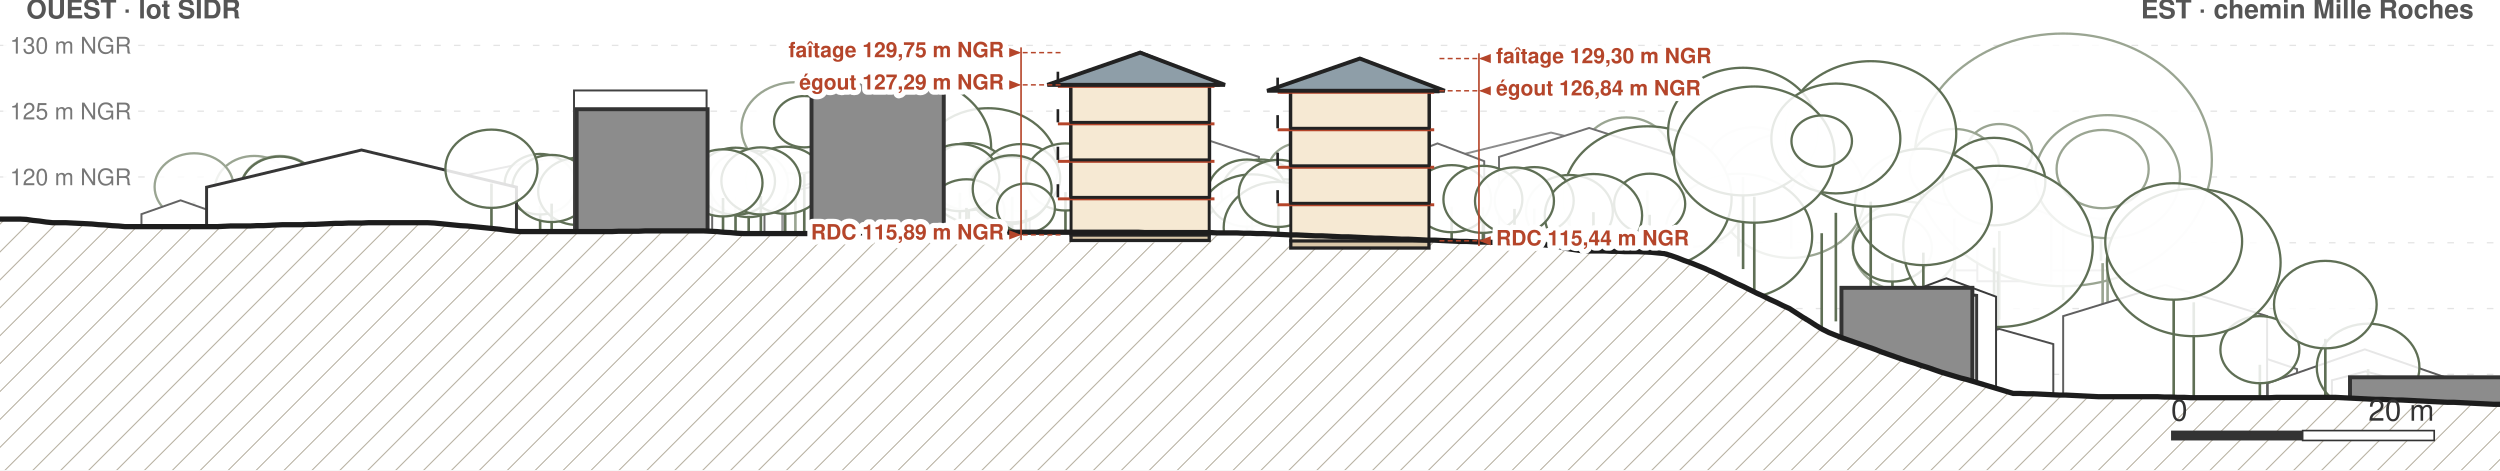
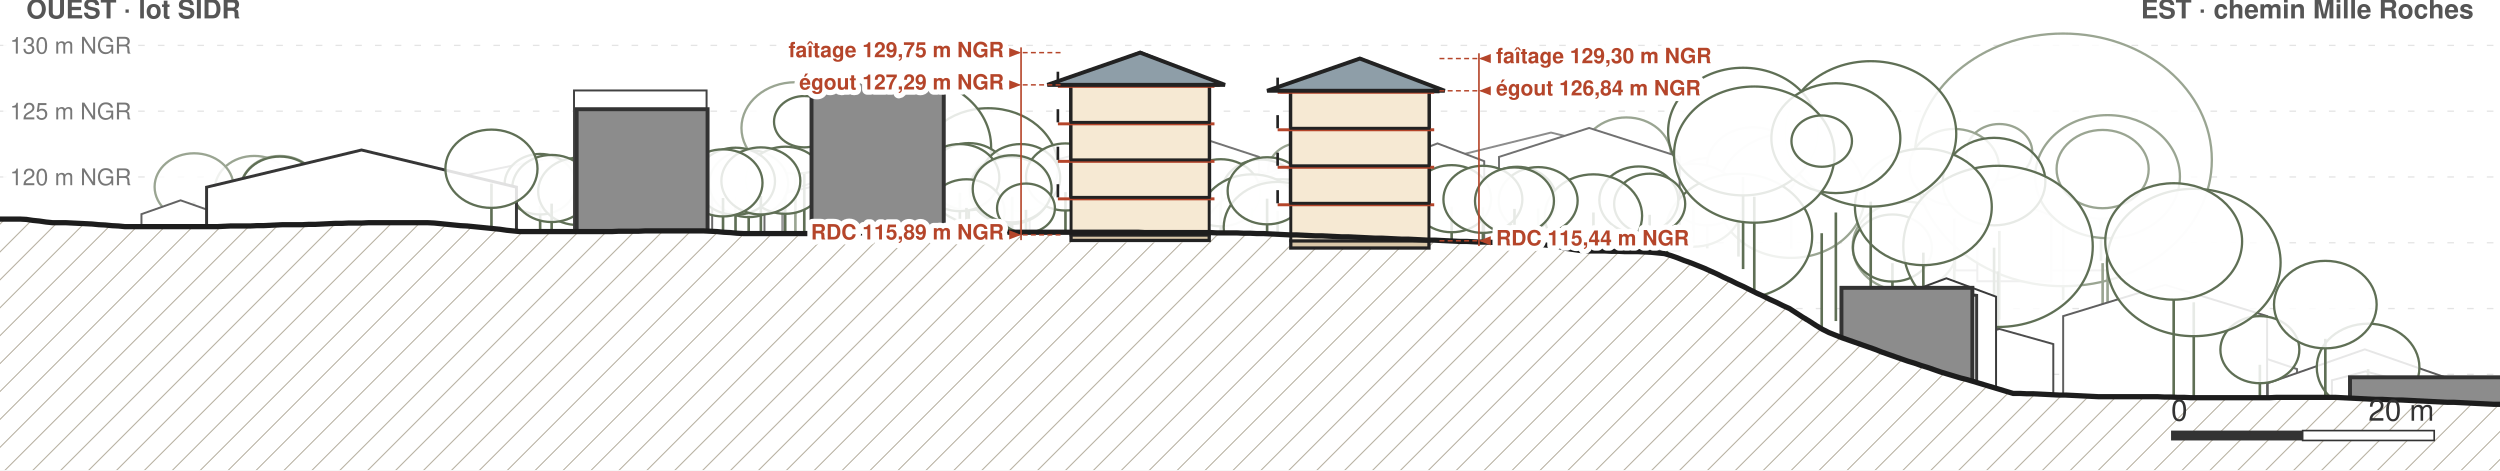
<svg xmlns="http://www.w3.org/2000/svg" viewBox="0 0 760 143" font-family="Helvetica, Arial, sans-serif" class="sx">
  <defs>
    <pattern id="hatch" width="6" height="6" patternUnits="userSpaceOnUse" patternTransform="rotate(45)">
      <line x1="0" y1="0" x2="0" y2="6" stroke="#b9b2a4" stroke-width="0.6" />
    </pattern>
  </defs>
  <rect width="100%" height="100%" fill="#fff" />
  <line x1="0" x2="760.0" y1="113.8" y2="113.8" stroke="#e4e4e4" stroke-width="0.4" stroke-dasharray="2 4" />
  <g font-size="7" fill="#777">
    <rect x="1" y="108.8" width="40" height="9" fill="#fff" fill-opacity="0.85" />
    <text x="3" y="116.3">105 m NGR</text>
  </g>
  <line x1="0" x2="760.0" y1="93.8" y2="93.8" stroke="#e4e4e4" stroke-width="0.4" stroke-dasharray="2 4" />
  <g font-size="7" fill="#777">
    <rect x="1" y="88.8" width="40" height="9" fill="#fff" fill-opacity="0.85" />
    <text x="3" y="96.3">110 m NGR</text>
  </g>
  <line x1="0" x2="760.0" y1="73.8" y2="73.8" stroke="#e4e4e4" stroke-width="0.4" stroke-dasharray="2 4" />
  <g font-size="7" fill="#777">
    <rect x="1" y="68.8" width="40" height="9" fill="#fff" fill-opacity="0.85" />
    <text x="3" y="76.3">115 m NGR</text>
  </g>
  <line x1="0" x2="760.0" y1="53.8" y2="53.8" stroke="#e4e4e4" stroke-width="0.4" stroke-dasharray="2 4" />
  <g font-size="7" fill="#777">
    <rect x="1" y="48.8" width="40" height="9" fill="#fff" fill-opacity="0.85" />
    <text x="3" y="56.3">120 m NGR</text>
  </g>
  <line x1="0" x2="760.0" y1="33.8" y2="33.8" stroke="#e4e4e4" stroke-width="0.4" stroke-dasharray="2 4" />
  <g font-size="7" fill="#777">
    <rect x="1" y="28.8" width="40" height="9" fill="#fff" fill-opacity="0.85" />
    <text x="3" y="36.3">125 m NGR</text>
  </g>
  <line x1="0" x2="760.0" y1="13.8" y2="13.8" stroke="#e4e4e4" stroke-width="0.4" stroke-dasharray="2 4" />
  <g font-size="7" fill="#777">
    <rect x="1" y="8.8" width="40" height="9" fill="#fff" fill-opacity="0.85" />
    <text x="3" y="16.3">130 m NGR</text>
  </g>
  <polyline fill="none" points="579.2,76.1 579.2,69.0" stroke="#9aa592" stroke-width="0.8" />
  <ellipse cx="579.2" cy="74.9" rx="16.0" ry="13.6" fill="#ffffff" fill-opacity="0.85" stroke="#9aa592" stroke-width="0.7" />
  <polyline fill="none" points="395.5,76.1 395.5,61.2" stroke="#9aa592" stroke-width="0.8" />
  <ellipse cx="395.5" cy="51.9" rx="10.0" ry="8.5" fill="#ffffff" fill-opacity="0.85" stroke="#9aa592" stroke-width="0.7" />
  <polyline fill="none" points="494.4,75.9 494.4,57.5" stroke="#9aa592" stroke-width="0.8" />
  <ellipse cx="494.4" cy="47.3" rx="13.6" ry="11.6" fill="#ffffff" fill-opacity="0.85" stroke="#9aa592" stroke-width="0.7" />
  <polyline fill="none" points="353.5,75.0 353.5,67.4" stroke="#9aa592" stroke-width="0.8" />
  <ellipse cx="353.5" cy="67.2" rx="10.0" ry="8.5" fill="#ffffff" fill-opacity="0.85" stroke="#9aa592" stroke-width="0.7" />
  <polyline fill="none" points="334.5,75.4 334.5,65.3" stroke="#9aa592" stroke-width="0.8" />
  <ellipse cx="334.5" cy="65.6" rx="14.0" ry="11.9" fill="#ffffff" fill-opacity="0.85" stroke="#9aa592" stroke-width="0.7" />
  <polygon points="594.4,82.2 645.5,82.2 645.5,61.8 619.9,53.5 594.4,61.8" fill="#ffffff" stroke="#a6a6a6" stroke-width="0.6" />
  <polyline fill="none" points="373.8,75.2 373.8,63.4" stroke="#9aa592" stroke-width="0.8" />
  <ellipse cx="373.8" cy="65.4" rx="18.4" ry="15.6" fill="#ffffff" fill-opacity="0.85" stroke="#9aa592" stroke-width="0.7" />
  <polyline fill="none" points="638.7,79.3 638.7,63.8" stroke="#9aa592" stroke-width="0.8" />
  <ellipse cx="638.7" cy="56.0" rx="12.4" ry="10.5" fill="#ffffff" fill-opacity="0.85" stroke="#9aa592" stroke-width="0.7" />
  <polyline fill="none" points="519.0,75.5 519.0,62.9" stroke="#9aa592" stroke-width="0.8" />
  <ellipse cx="519.0" cy="58.3" rx="12.0" ry="10.2" fill="#ffffff" fill-opacity="0.85" stroke="#9aa592" stroke-width="0.7" />
  <polygon points="324.0,77.6 369.4,77.6 369.4,50.8 346.7,48.6 324.0,50.8" fill="#ffffff" stroke="#9b9b9b" stroke-width="0.6" />
  <polygon points="277.7,78.9 294.4,78.9 294.4,57.7 286.1,54.8 277.7,57.7" fill="#ffffff" stroke="#999999" stroke-width="0.6" />
  <polyline fill="none" points="532.9,76.0 532.9,58.9" stroke="#9aa592" stroke-width="0.8" />
  <ellipse cx="532.9" cy="50.6" rx="14.0" ry="11.9" fill="#ffffff" fill-opacity="0.85" stroke="#9aa592" stroke-width="0.7" />
  <polygon points="237.8,79.8 255.4,79.8 255.4,58.6 246.6,55.7 237.8,58.6" fill="#ffffff" stroke="#989898" stroke-width="0.6" />
  <polygon points="448.7,77.3 489.8,77.3 489.8,48.9 469.2,45.3 448.7,48.9" fill="#ffffff" stroke="#969696" stroke-width="0.6" />
  <polyline fill="none" points="544.5,75.6 544.5,59.3" stroke="#9aa592" stroke-width="0.8" />
  <ellipse cx="544.5" cy="59.4" rx="22.4" ry="19.0" fill="#ffffff" fill-opacity="0.85" stroke="#9aa592" stroke-width="0.7" />
  <polyline fill="none" points="392.8,75.0 392.8,63.8" stroke="#9aa592" stroke-width="0.8" />
  <ellipse cx="392.8" cy="66.8" rx="18.4" ry="15.6" fill="#ffffff" fill-opacity="0.85" stroke="#9aa592" stroke-width="0.7" />
  <polygon points="601.1,85.5 623.6,85.5 623.6,65.5 612.4,61.3 601.1,65.5" fill="#ffffff" stroke="#939393" stroke-width="0.6" />
  <polyline fill="none" points="394.3,74.8 394.3,64.0" stroke="#9aa592" stroke-width="0.8" />
  <ellipse cx="394.3" cy="63.4" rx="14.0" ry="11.9" fill="#ffffff" fill-opacity="0.85" stroke="#9aa592" stroke-width="0.7" />
  <polyline fill="none" points="188.8,76.1 188.8,60.5" stroke="#9aa592" stroke-width="0.8" />
  <ellipse cx="188.8" cy="58.6" rx="19.2" ry="16.3" fill="#ffffff" fill-opacity="0.85" stroke="#9aa592" stroke-width="0.7" />
  <polyline fill="none" points="627.2,91.2 627.2,53.7" stroke="#9aa592" stroke-width="0.8" />
  <ellipse cx="627.2" cy="48.6" rx="45.2" ry="38.4" fill="#ffffff" fill-opacity="0.85" stroke="#9aa592" stroke-width="0.7" />
  <polygon points="311.0,78.0 371.3,78.0 371.3,51.2 341.2,43.3 311.0,51.2" fill="#ffffff" stroke="#8d8d8d" stroke-width="0.6" />
  <polygon points="238.4,79.6 313.0,79.6 313.0,58.8 275.7,49.7 238.4,58.8" fill="#ffffff" stroke="#8d8d8d" stroke-width="0.6" />
  <polyline fill="none" points="514.8,73.9 514.8,62.7" stroke="#9aa592" stroke-width="0.8" />
  <ellipse cx="514.8" cy="62.4" rx="14.8" ry="12.6" fill="#ffffff" fill-opacity="0.85" stroke="#9aa592" stroke-width="0.7" />
  <polygon points="435.8,77.1 507.1,77.1 507.1,49.1 471.5,40.3 435.8,49.1" fill="#ffffff" stroke="#8c8c8c" stroke-width="0.6" />
  <polyline fill="none" points="77.3,74.8 77.3,62.2" stroke="#9aa592" stroke-width="0.8" />
  <ellipse cx="77.3" cy="57.6" rx="12.0" ry="10.2" fill="#ffffff" fill-opacity="0.85" stroke="#9aa592" stroke-width="0.7" />
  <polyline fill="none" points="378.3,74.2 378.3,64.8" stroke="#9aa592" stroke-width="0.8" />
  <ellipse cx="378.3" cy="62.0" rx="9.6" ry="8.2" fill="#ffffff" fill-opacity="0.85" stroke="#9aa592" stroke-width="0.7" />
  <polyline fill="none" points="262.9,75.0 262.9,62.4" stroke="#9aa592" stroke-width="0.8" />
  <ellipse cx="262.9" cy="57.8" rx="12.0" ry="10.2" fill="#ffffff" fill-opacity="0.85" stroke="#9aa592" stroke-width="0.7" />
  <polygon points="99.8,77.6 161.1,77.6 161.1,64.0 130.5,54.8 99.8,64.0" fill="#ffffff" stroke="#888888" stroke-width="0.6" />
  <polyline fill="none" points="85.1,74.8 85.1,62.2" stroke="#9aa592" stroke-width="0.8" />
  <ellipse cx="85.1" cy="57.6" rx="12.0" ry="10.2" fill="#ffffff" fill-opacity="0.85" stroke="#9aa592" stroke-width="0.7" />
  <polyline fill="none" points="241.8,74.2 241.8,51.7" stroke="#9aa592" stroke-width="0.8" />
  <ellipse cx="241.8" cy="38.9" rx="16.4" ry="13.9" fill="#ffffff" fill-opacity="0.85" stroke="#9aa592" stroke-width="0.7" />
  <polygon points="470.6,76.1 490.6,76.1 490.6,46.9 480.6,45.4 470.6,46.9" fill="#ffffff" stroke="#7e7e7e" stroke-width="0.6" />
  <polyline fill="none" points="607.8,97.2 607.8,70.2" stroke="#9aa592" stroke-width="0.8" />
  <ellipse cx="607.8" cy="46.2" rx="10.0" ry="8.5" fill="#ffffff" fill-opacity="0.85" stroke="#9aa592" stroke-width="0.7" />
  <polyline fill="none" points="640.7,111.1 640.7,76.4" stroke="#9aa592" stroke-width="0.8" />
  <ellipse cx="640.7" cy="53.7" rx="22.0" ry="18.7" fill="#ffffff" fill-opacity="0.85" stroke="#9aa592" stroke-width="0.7" />
  <polygon points="375.3,75.8 382.1,75.8 382.1,48.2 378.7,46.9 375.3,48.2" fill="#ffffff" stroke="#797979" stroke-width="0.6" />
  <polyline fill="none" points="115.1,75.5 115.1,63.8" stroke="#9aa592" stroke-width="0.8" />
  <ellipse cx="115.1" cy="63.2" rx="15.2" ry="12.9" fill="#ffffff" fill-opacity="0.85" stroke="#9aa592" stroke-width="0.7" />
  <polyline fill="none" points="594.1,89.4 594.1,66.5" stroke="#9aa592" stroke-width="0.8" />
  <ellipse cx="594.1" cy="50.8" rx="13.6" ry="11.6" fill="#ffffff" fill-opacity="0.85" stroke="#9aa592" stroke-width="0.7" />
  <polygon points="168.5,77.3 194.4,77.3 194.4,54.1 181.5,52.0 168.5,54.1" fill="#ffffff" stroke="#787878" stroke-width="0.6" />
  <polyline fill="none" points="639.2,113.6 639.2,80.0" stroke="#9aa592" stroke-width="0.8" />
  <ellipse cx="639.2" cy="51.4" rx="14.0" ry="11.9" fill="#ffffff" fill-opacity="0.85" stroke="#9aa592" stroke-width="0.7" />
  <polyline fill="none" points="59.0,74.0 59.0,61.4" stroke="#9aa592" stroke-width="0.8" />
  <ellipse cx="59.0" cy="56.8" rx="12.0" ry="10.2" fill="#ffffff" fill-opacity="0.85" stroke="#9aa592" stroke-width="0.7" />
  <polygon points="335.8,75.7 382.7,75.7 382.7,47.7 359.2,40.0 335.8,47.7" fill="#ffffff" stroke="#747474" stroke-width="0.6" />
  <polyline fill="none" points="259.2,73.2 259.2,57.9" stroke="#5f6f55" stroke-width="0.8" />
  <ellipse cx="259.2" cy="43.5" rx="4.8" ry="4.1" fill="#ffffff" fill-opacity="0.85" stroke="#5f6f55" stroke-width="0.7" />
  <polyline fill="none" points="85.1,75.0 85.1,62.4" stroke="#5f6f55" stroke-width="0.8" />
  <ellipse cx="85.1" cy="57.8" rx="12.0" ry="10.2" fill="#ffffff" fill-opacity="0.85" stroke="#5f6f55" stroke-width="0.7" />
  <polygon points="265.6,76.2 273.2,76.2 273.2,54.6 269.4,53.1 265.6,54.6" fill="#ffffff" stroke="#717171" stroke-width="0.6" />
  <polygon points="271.9,76.2 306.4,76.2 306.4,54.2 289.1,47.5 271.9,54.2" fill="#ffffff" stroke="#717171" stroke-width="0.6" />
  <polygon points="455.7,76.1 510.6,76.1 510.6,47.7 483.1,38.9 455.7,47.7" fill="#ffffff" stroke="#717171" stroke-width="0.6" />
  <polyline fill="none" points="118.9,76.4 118.9,65.1" stroke="#5f6f55" stroke-width="0.8" />
  <ellipse cx="118.9" cy="64.5" rx="14.8" ry="12.6" fill="#ffffff" fill-opacity="0.85" stroke="#5f6f55" stroke-width="0.7" />
  <polygon points="139.0,78.2 195.4,78.2 195.4,53.8 167.2,48.0 139.0,53.8" fill="#ffffff" stroke="#707070" stroke-width="0.6" />
  <polyline fill="none" points="606.2,103.2 606.2,75.3" stroke="#5f6f55" stroke-width="0.8" />
  <ellipse cx="606.2" cy="55.2" rx="15.6" ry="13.3" fill="#ffffff" fill-opacity="0.85" stroke="#5f6f55" stroke-width="0.7" />
  <polygon points="422.9,75.4 451.2,75.4 451.2,49.0 437.0,43.6 422.9,49.0" fill="#ffffff" stroke="#6e6e6e" stroke-width="0.6" />
  <polyline fill="none" points="180.6,75.5 180.6,65.2" stroke="#5f6f55" stroke-width="0.8" />
  <ellipse cx="180.6" cy="57.7" rx="5.6" ry="4.8" fill="#ffffff" fill-opacity="0.85" stroke="#5f6f55" stroke-width="0.7" />
  <polygon points="654.1,124.6 698.3,124.6 698.3,112.2 676.2,104.8 654.1,112.2" fill="#ffffff" stroke="#6c6c6c" stroke-width="0.6" />
  <polyline fill="none" points="164.2,75.9 164.2,62.6" stroke="#5f6f55" stroke-width="0.8" />
  <ellipse cx="164.2" cy="56.0" rx="10.8" ry="9.2" fill="#ffffff" fill-opacity="0.85" stroke="#5f6f55" stroke-width="0.7" />
  <polygon points="216.5,76.5 232.4,76.5 232.4,56.1 224.4,53.1 216.5,56.1" fill="#ffffff" stroke="#6a6a6a" stroke-width="0.6" />
  <polyline fill="none" points="300.4,71.1 300.4,53.4" stroke="#5f6f55" stroke-width="0.8" />
  <ellipse cx="300.4" cy="50.9" rx="21.2" ry="18.0" fill="#ffffff" fill-opacity="0.85" stroke="#5f6f55" stroke-width="0.7" />
  <polyline fill="none" points="175.6,75.4 175.6,62.8" stroke="#5f6f55" stroke-width="0.8" />
  <ellipse cx="175.6" cy="58.2" rx="12.0" ry="10.2" fill="#ffffff" fill-opacity="0.85" stroke="#5f6f55" stroke-width="0.7" />
  <polyline fill="none" points="276.5,71.6 276.5,49.5" stroke="#5f6f55" stroke-width="0.8" />
  <ellipse cx="276.5" cy="44.7" rx="24.8" ry="21.1" fill="#ffffff" fill-opacity="0.85" stroke="#5f6f55" stroke-width="0.7" />
  <polyline fill="none" points="575.3,92.6 575.3,80.0" stroke="#5f6f55" stroke-width="0.8" />
  <ellipse cx="575.3" cy="75.4" rx="12.0" ry="10.2" fill="#ffffff" fill-opacity="0.85" stroke="#5f6f55" stroke-width="0.7" />
  <polyline fill="none" points="607.4,109.8 607.4,82.5" stroke="#5f6f55" stroke-width="0.8" />
  <ellipse cx="607.4" cy="74.9" rx="28.8" ry="24.5" fill="#ffffff" fill-opacity="0.85" stroke="#5f6f55" stroke-width="0.7" />
  <polyline fill="none" points="528.5,78.0 528.5,66.1" stroke="#5f6f55" stroke-width="0.8" />
  <ellipse cx="528.5" cy="71.8" rx="22.4" ry="19.0" fill="#ffffff" fill-opacity="0.85" stroke="#5f6f55" stroke-width="0.7" />
  <polyline fill="none" points="244.5,72.7 244.5,52.9" stroke="#5f6f55" stroke-width="0.8" />
  <ellipse cx="244.5" cy="37.0" rx="9.2" ry="7.8" fill="#ffffff" fill-opacity="0.85" stroke="#5f6f55" stroke-width="0.7" />
  <polygon points="43.0,75.9 66.8,75.9 66.8,65.1 54.9,60.9 43.0,65.1" fill="#ffffff" stroke="#636363" stroke-width="0.6" />
+   <polyline fill="none" points="498.2,74.0 498.2,63.2" stroke="#5f6f55" stroke-width="0.8" />
+   <ellipse cx="498.2" cy="60.8" rx="12.0" ry="10.2" fill="#ffffff" fill-opacity="0.85" stroke="#5f6f55" stroke-width="0.7" />
  <polyline fill="none" points="227.6,73.0 227.6,60.4" stroke="#5f6f55" stroke-width="0.8" />
  <ellipse cx="227.6" cy="55.8" rx="12.0" ry="10.2" fill="#ffffff" fill-opacity="0.85" stroke="#5f6f55" stroke-width="0.7" />
  <polygon points="627.2,124.1 689.2,124.1 689.2,96.1 658.2,86.6 627.2,96.1" fill="#ffffff" stroke="#5f5f5f" stroke-width="0.6" />
  <polyline fill="none" points="584.7,103.4 584.7,76.8" stroke="#5f6f55" stroke-width="0.8" />
  <ellipse cx="584.7" cy="62.9" rx="20.8" ry="17.7" fill="#ffffff" fill-opacity="0.85" stroke="#5f6f55" stroke-width="0.7" />
  <polygon points="689.4,127.3 748.5,127.3 748.5,116.5 718.9,106.2 689.4,116.5" fill="#ffffff" stroke="#5d5d5d" stroke-width="0.6" />
  <polygon points="708.9,126.4 729.3,126.4 729.3,115.6 719.1,112.9 708.9,115.6" fill="#ffffff" stroke="#5b5b5b" stroke-width="0.6" />
  <polyline fill="none" points="306.4,70.6 306.4,59.8" stroke="#5f6f55" stroke-width="0.8" />
  <ellipse cx="306.4" cy="57.4" rx="12.0" ry="10.2" fill="#ffffff" fill-opacity="0.85" stroke="#5f6f55" stroke-width="0.7" />
-   <polyline fill="none" points="500.8,74.8 500.8,57.9" stroke="#5f6f55" stroke-width="0.8" />
-   <ellipse cx="500.8" cy="60.2" rx="25.6" ry="21.8" fill="#ffffff" fill-opacity="0.85" stroke="#5f6f55" stroke-width="0.7" />
  <polygon points="68.3,78.1 152.6,78.1 152.6,58.1 110.4,48.8 68.3,58.1" fill="#ffffff" stroke="#5a5a5a" stroke-width="0.6" />
  <polyline fill="none" points="719.9,124.1 719.9,112.2" stroke="#5f6f55" stroke-width="0.8" />
  <ellipse cx="719.9" cy="111.7" rx="15.6" ry="13.3" fill="#ffffff" fill-opacity="0.85" stroke="#5f6f55" stroke-width="0.7" />
-   <polyline fill="none" points="477.1,74.1 477.1,64.4" stroke="#5f6f55" stroke-width="0.8" />
-   <ellipse cx="477.1" cy="64.4" rx="13.2" ry="11.2" fill="#ffffff" fill-opacity="0.85" stroke="#5f6f55" stroke-width="0.7" />
  <polyline fill="none" points="238.7,72.0 238.7,59.4" stroke="#5f6f55" stroke-width="0.8" />
  <ellipse cx="238.7" cy="54.8" rx="12.0" ry="10.2" fill="#ffffff" fill-opacity="0.85" stroke="#5f6f55" stroke-width="0.7" />
  <polyline fill="none" points="501.5,75.9 501.5,65.3" stroke="#5f6f55" stroke-width="0.8" />
  <ellipse cx="501.5" cy="62.0" rx="10.8" ry="9.2" fill="#ffffff" fill-opacity="0.85" stroke="#5f6f55" stroke-width="0.7" />
  <polyline fill="none" points="294.5,70.9 294.5,58.3" stroke="#5f6f55" stroke-width="0.8" />
  <ellipse cx="294.5" cy="53.7" rx="12.0" ry="10.2" fill="#ffffff" fill-opacity="0.85" stroke="#5f6f55" stroke-width="0.7" />
  <polyline fill="none" points="223.6,72.3 223.6,59.7" stroke="#5f6f55" stroke-width="0.8" />
  <ellipse cx="223.6" cy="55.1" rx="12.0" ry="10.2" fill="#ffffff" fill-opacity="0.85" stroke="#5f6f55" stroke-width="0.7" />
  <polyline fill="none" points="383.3,71.9 383.3,61.1" stroke="#5f6f55" stroke-width="0.8" />
  <ellipse cx="383.3" cy="58.7" rx="12.0" ry="10.2" fill="#ffffff" fill-opacity="0.85" stroke="#5f6f55" stroke-width="0.7" />
  <polyline fill="none" points="306.8,71.0 306.8,60.2" stroke="#5f6f55" stroke-width="0.8" />
  <ellipse cx="306.8" cy="57.8" rx="12.0" ry="10.2" fill="#ffffff" fill-opacity="0.85" stroke="#5f6f55" stroke-width="0.7" />
  <polyline fill="none" points="389.8,72.1 389.8,63.6" stroke="#5f6f55" stroke-width="0.8" />
  <ellipse cx="389.8" cy="76.3" rx="25.6" ry="21.8" fill="#ffffff" fill-opacity="0.85" stroke="#5f6f55" stroke-width="0.7" />
  <polygon points="591.4,119.8 624.2,119.8 624.2,104.6 607.8,100.0 591.4,104.6" fill="#ffffff" stroke="#4d4d4d" stroke-width="0.6" />
-   <polyline fill="none" points="466.4,74.2 466.4,63.4" stroke="#5f6f55" stroke-width="0.8" />
-   <ellipse cx="466.4" cy="61.0" rx="12.0" ry="10.2" fill="#ffffff" fill-opacity="0.85" stroke="#5f6f55" stroke-width="0.7" />
+   <polyline fill="none" points="461.2,74.1 461.2,63.3" stroke="#5f6f55" stroke-width="0.8" />
+   <ellipse cx="461.2" cy="60.9" rx="12.0" ry="10.2" fill="#ffffff" fill-opacity="0.85" stroke="#5f6f55" stroke-width="0.7" />
  <polyline fill="none" points="231.3,72.2 231.3,59.6" stroke="#5f6f55" stroke-width="0.8" />
  <ellipse cx="231.3" cy="55.0" rx="12.0" ry="10.2" fill="#ffffff" fill-opacity="0.85" stroke="#5f6f55" stroke-width="0.7" />
+   <polyline fill="none" points="371.1,71.8 371.1,61.0" stroke="#5f6f55" stroke-width="0.8" />
+   <ellipse cx="371.1" cy="58.6" rx="12.0" ry="10.2" fill="#ffffff" fill-opacity="0.85" stroke="#5f6f55" stroke-width="0.7" />
  <polyline fill="none" points="687.0,123.5 687.0,110.9" stroke="#5f6f55" stroke-width="0.8" />
  <ellipse cx="687.0" cy="106.3" rx="12.0" ry="10.2" fill="#ffffff" fill-opacity="0.85" stroke="#5f6f55" stroke-width="0.7" />
-   <polyline fill="none" points="484.4,74.6 484.4,64.5" stroke="#5f6f55" stroke-width="0.8" />
-   <ellipse cx="484.4" cy="65.5" rx="14.8" ry="12.6" fill="#ffffff" fill-opacity="0.85" stroke="#5f6f55" stroke-width="0.7" />
+   <polyline fill="none" points="484.4,74.7 484.4,64.6" stroke="#5f6f55" stroke-width="0.8" />
+   <ellipse cx="484.4" cy="65.6" rx="14.8" ry="12.6" fill="#ffffff" fill-opacity="0.85" stroke="#5f6f55" stroke-width="0.7" />
  <polygon points="581.9,115.0 600.1,115.0 600.1,102.6 591.0,100.0 581.9,102.6" fill="#ffffff" stroke="#474747" stroke-width="0.6" />
  <polyline fill="none" points="568.7,97.3 568.7,61.3" stroke="#5f6f55" stroke-width="0.8" />
  <ellipse cx="568.7" cy="40.7" rx="26.0" ry="22.1" fill="#ffffff" fill-opacity="0.85" stroke="#5f6f55" stroke-width="0.7" />
  <polyline fill="none" points="310.3,71.2 310.3,58.6" stroke="#5f6f55" stroke-width="0.8" />
  <ellipse cx="310.3" cy="54.0" rx="12.0" ry="10.2" fill="#ffffff" fill-opacity="0.85" stroke="#5f6f55" stroke-width="0.7" />
-   <polyline fill="none" points="379.1,71.9 379.1,61.1" stroke="#5f6f55" stroke-width="0.8" />
-   <ellipse cx="379.1" cy="58.7" rx="12.0" ry="10.2" fill="#ffffff" fill-opacity="0.85" stroke="#5f6f55" stroke-width="0.7" />
+   <polyline fill="none" points="467.6,74.2 467.6,63.4" stroke="#5f6f55" stroke-width="0.8" />
+   <ellipse cx="467.6" cy="61.0" rx="12.0" ry="10.2" fill="#ffffff" fill-opacity="0.85" stroke="#5f6f55" stroke-width="0.7" />
  <polyline fill="none" points="307.3,71.1 307.3,60.3" stroke="#5f6f55" stroke-width="0.8" />
  <ellipse cx="307.3" cy="57.9" rx="12.0" ry="10.2" fill="#ffffff" fill-opacity="0.85" stroke="#5f6f55" stroke-width="0.7" />
  <polyline fill="none" points="706.9,123.0 706.9,103.0" stroke="#5f6f55" stroke-width="0.8" />
  <ellipse cx="706.9" cy="92.6" rx="15.6" ry="13.3" fill="#ffffff" fill-opacity="0.85" stroke="#5f6f55" stroke-width="0.7" />
  <polyline fill="none" points="167.7,74.5 167.7,61.9" stroke="#5f6f55" stroke-width="0.8" />
  <ellipse cx="167.7" cy="57.3" rx="12.0" ry="10.2" fill="#ffffff" fill-opacity="0.85" stroke="#5f6f55" stroke-width="0.7" />
  <polyline fill="none" points="291.8,71.2 291.8,58.6" stroke="#5f6f55" stroke-width="0.8" />
  <ellipse cx="291.8" cy="54.0" rx="12.0" ry="10.2" fill="#ffffff" fill-opacity="0.85" stroke="#5f6f55" stroke-width="0.7" />
  <polyline fill="none" points="441.3,73.6 441.3,62.8" stroke="#5f6f55" stroke-width="0.8" />
  <ellipse cx="441.3" cy="60.4" rx="12.0" ry="10.2" fill="#ffffff" fill-opacity="0.85" stroke="#5f6f55" stroke-width="0.7" />
  <polygon points="174.5,77.5 214.8,77.5 214.8,27.5 174.5,27.5" fill="#ffffff" stroke="#424242" stroke-width="0.6" />
  <polyline fill="none" points="380.6,71.8 380.6,63.0" stroke="#5f6f55" stroke-width="0.8" />
  <ellipse cx="380.6" cy="66.6" rx="16.0" ry="13.6" fill="#ffffff" fill-opacity="0.85" stroke="#5f6f55" stroke-width="0.7" />
  <polyline fill="none" points="529.9,81.8 529.9,53.8" stroke="#5f6f55" stroke-width="0.8" />
  <ellipse cx="529.9" cy="40.0" rx="22.8" ry="19.4" fill="#ffffff" fill-opacity="0.85" stroke="#5f6f55" stroke-width="0.7" />
  <polyline fill="none" points="323.9,71.0 323.9,58.4" stroke="#5f6f55" stroke-width="0.8" />
  <ellipse cx="323.9" cy="53.8" rx="12.0" ry="10.2" fill="#ffffff" fill-opacity="0.85" stroke="#5f6f55" stroke-width="0.7" />
  <polyline fill="none" points="219.8,72.8 219.8,60.2" stroke="#5f6f55" stroke-width="0.8" />
  <ellipse cx="219.8" cy="55.6" rx="12.0" ry="10.2" fill="#ffffff" fill-opacity="0.85" stroke="#5f6f55" stroke-width="0.7" />
  <polyline fill="none" points="388.4,72.0 388.4,64.1" stroke="#5f6f55" stroke-width="0.8" />
  <ellipse cx="388.4" cy="69.2" rx="16.4" ry="13.9" fill="#ffffff" fill-opacity="0.85" stroke="#5f6f55" stroke-width="0.7" />
-   <polyline fill="none" points="558.1,97.7 558.1,64.7" stroke="#5f6f55" stroke-width="0.8" />
-   <ellipse cx="558.1" cy="42.1" rx="19.6" ry="16.7" fill="#ffffff" fill-opacity="0.85" stroke="#5f6f55" stroke-width="0.7" />
+   <polyline fill="none" points="558.1,97.6 558.1,64.6" stroke="#5f6f55" stroke-width="0.8" />
+   <ellipse cx="558.1" cy="42.0" rx="19.6" ry="16.7" fill="#ffffff" fill-opacity="0.85" stroke="#5f6f55" stroke-width="0.7" />
  <polyline fill="none" points="666.9,121.2 666.9,91.9" stroke="#5f6f55" stroke-width="0.8" />
  <ellipse cx="666.9" cy="79.8" rx="26.4" ry="22.4" fill="#ffffff" fill-opacity="0.85" stroke="#5f6f55" stroke-width="0.7" />
-   <polyline fill="none" points="388.6,72.0 388.6,61.2" stroke="#5f6f55" stroke-width="0.8" />
-   <ellipse cx="388.6" cy="58.8" rx="12.0" ry="10.2" fill="#ffffff" fill-opacity="0.85" stroke="#5f6f55" stroke-width="0.7" />
  <polygon points="576.7,117.8 606.8,117.8 606.8,90.2 591.7,84.6 576.7,90.2" fill="#ffffff" stroke="#3a3a3a" stroke-width="0.6" />
  <polyline fill="none" points="293.8,70.8 293.8,63.2" stroke="#5f6f55" stroke-width="0.8" />
  <ellipse cx="293.8" cy="64.4" rx="11.6" ry="9.9" fill="#ffffff" fill-opacity="0.85" stroke="#5f6f55" stroke-width="0.7" />
  <polyline fill="none" points="450.8,73.8 450.8,63.0" stroke="#5f6f55" stroke-width="0.8" />
  <ellipse cx="450.8" cy="60.6" rx="12.0" ry="10.2" fill="#ffffff" fill-opacity="0.85" stroke="#5f6f55" stroke-width="0.7" />
  <polygon points="573.3,117.4 600.9,117.4 600.9,89.8 587.1,88.5 573.3,89.8" fill="#ffffff" stroke="#383838" stroke-width="0.9" />
  <polyline fill="none" points="307.7,70.6 307.7,59.8" stroke="#5f6f55" stroke-width="0.8" />
  <ellipse cx="307.7" cy="57.4" rx="12.0" ry="10.2" fill="#ffffff" fill-opacity="0.85" stroke="#5f6f55" stroke-width="0.7" />
  <polygon points="62.8,76.9 157.0,76.9 157.0,56.9 109.9,45.6 62.8,56.9" fill="#ffffff" stroke="#363636" stroke-width="0.9" />
  <polyline fill="none" points="311.9,70.6 311.9,63.8" stroke="#5f6f55" stroke-width="0.8" />
  <ellipse cx="311.9" cy="63.3" rx="8.8" ry="7.5" fill="#ffffff" fill-opacity="0.85" stroke="#5f6f55" stroke-width="0.7" />
  <polyline fill="none" points="533.3,88.2 533.3,59.8" stroke="#5f6f55" stroke-width="0.8" />
  <ellipse cx="533.3" cy="47.0" rx="24.4" ry="20.7" fill="#ffffff" fill-opacity="0.85" stroke="#5f6f55" stroke-width="0.7" />
+   <polyline fill="none" points="385.2,71.2 385.2,60.4" stroke="#5f6f55" stroke-width="0.8" />
+   <ellipse cx="385.2" cy="58.0" rx="12.0" ry="10.2" fill="#ffffff" fill-opacity="0.85" stroke="#5f6f55" stroke-width="0.7" />
  <polyline fill="none" points="149.4,69.9 149.4,55.8" stroke="#5f6f55" stroke-width="0.8" />
  <ellipse cx="149.4" cy="51.3" rx="14.0" ry="11.9" fill="#ffffff" fill-opacity="0.85" stroke="#5f6f55" stroke-width="0.7" />
  <polygon points="559.8,116.3 599.6,116.3 599.6,87.5 559.8,87.5" fill="#8c8c8c" stroke="#333" stroke-width="1.2" />
  <polygon points="714.4,123.5 798.7,123.5 798.7,114.7 714.4,114.7" fill="#8c8c8c" stroke="#333" stroke-width="1.2" />
  <polygon points="175.3,73.2 215.1,73.2 215.1,33.2 175.3,33.2" fill="#8c8c8c" stroke="#333" stroke-width="1.2" />
  <polygon points="246.7,71.8 286.9,71.8 286.9,23.8 246.7,23.8" fill="#8c8c8c" stroke="#333" stroke-width="1.2" />
  <polyline fill="none" points="553.8,100.6 553.8,70.9" stroke="#5f6f55" stroke-width="0.8" />
  <ellipse cx="553.8" cy="42.9" rx="9.2" ry="7.8" fill="#ffffff" fill-opacity="0.85" stroke="#5f6f55" stroke-width="0.7" />
  <polyline fill="none" points="660.8,120.7 660.8,91.0" stroke="#5f6f55" stroke-width="0.8" />
  <ellipse cx="660.8" cy="73.4" rx="20.8" ry="17.7" fill="#ffffff" fill-opacity="0.85" stroke="#5f6f55" stroke-width="0.7" />
  <polyline fill="none" points="460.4,74.3 460.4,63.5" stroke="#5f6f55" stroke-width="0.8" />
  <ellipse cx="460.4" cy="61.1" rx="12.0" ry="10.2" fill="#ffffff" fill-opacity="0.85" stroke="#5f6f55" stroke-width="0.7" />
  <polygon points="0.0,66.6 2.0,66.6 4.0,66.6 6.0,66.6 8.0,66.7 10.0,67.0 12.0,67.2 14.0,67.5 16.0,67.7 18.0,67.7 20.0,67.7 22.0,67.8 24.0,67.9 26.0,68.0 28.0,68.1 30.0,68.3 32.0,68.4 34.0,68.6 36.0,68.7 38.0,68.9 40.0,68.9 42.0,68.9 44.0,68.9 46.0,68.9 48.0,68.9 50.0,68.9 52.0,68.9 54.0,68.9 56.0,68.9 58.0,68.9 60.0,68.9 62.0,68.9 64.0,68.9 66.0,68.9 68.0,68.8 70.0,68.7 72.0,68.7 74.0,68.7 76.0,68.7 78.0,68.6 80.0,68.6 82.0,68.5 84.0,68.4 86.0,68.3 88.0,68.3 90.0,68.3 92.0,68.3 94.0,68.2 96.0,68.2 98.0,68.1 100.0,68.0 102.0,67.9 104.0,67.9 106.0,67.8 108.0,67.8 110.0,67.8 112.0,67.7 114.0,67.7 116.0,67.7 118.0,67.7 120.0,67.7 122.0,67.7 124.0,67.7 126.0,67.7 128.0,67.7 130.0,67.7 132.0,67.8 134.0,68.0 136.0,68.2 138.0,68.4 140.0,68.6 142.0,68.7 144.0,68.9 146.0,69.1 148.0,69.3 150.0,69.5 152.0,69.7 154.0,70.0 156.0,70.2 158.0,70.4 160.0,70.4 162.0,70.4 164.0,70.4 166.0,70.4 168.0,70.4 170.0,70.4 172.0,70.4 174.0,70.4 176.0,70.4 178.0,70.4 180.0,70.4 182.0,70.4 184.0,70.4 186.0,70.4 188.0,70.3 190.0,70.3 192.0,70.3 194.0,70.3 196.0,70.2 198.0,70.2 200.0,70.2 202.0,70.2 204.0,70.2 206.0,70.2 208.0,70.2 210.0,70.2 212.0,70.2 214.0,70.2 216.0,70.3 218.0,70.4 220.0,70.6 222.0,70.7 224.0,70.9 226.0,71.0 228.0,71.0 230.0,71.0 232.0,71.0 234.0,71.0 236.0,71.0 238.0,71.0 240.0,71.0 242.0,71.0 244.0,71.0 246.0,71.0 248.0,71.0 250.0,70.9 252.0,70.9 254.0,70.9 256.0,70.9 258.0,70.8 260.0,70.8 262.0,70.8 264.0,70.7 266.0,70.7 268.0,70.7 270.0,70.7 272.0,70.6 274.0,70.6 276.0,70.6 278.0,70.6 280.0,70.6 282.0,70.6 284.0,70.6 286.0,70.6 288.0,70.6 290.0,70.6 292.0,70.6 294.0,70.6 296.0,70.6 298.0,70.6 300.0,70.6 302.0,70.6 304.0,70.6 306.0,70.6 308.0,70.6 310.0,70.6 312.0,70.6 314.0,70.6 316.0,70.6 318.0,70.6 320.0,70.6 322.0,70.6 324.0,70.6 326.0,70.6 328.0,70.6 330.0,70.6 332.0,70.6 334.0,70.6 336.0,70.6 338.0,70.6 340.0,70.6 342.0,70.6 344.0,70.6 346.0,70.6 348.0,70.7 350.0,70.7 352.0,70.7 354.0,70.7 356.0,70.7 358.0,70.7 360.0,70.7 362.0,70.7 364.0,70.7 366.0,70.7 368.0,70.7 370.0,70.8 372.0,70.8 374.0,70.8 376.0,70.8 378.0,70.9 380.0,70.9 382.0,71.0 384.0,71.0 386.0,71.1 388.0,71.2 390.0,71.3 392.0,71.4 394.0,71.4 396.0,71.5 398.0,71.6 400.0,71.7 402.0,71.7 404.0,71.8 406.0,71.9 408.0,72.0 410.0,72.0 412.0,72.1 414.0,72.2 416.0,72.3 418.0,72.4 420.0,72.4 422.0,72.5 424.0,72.6 426.0,72.7 428.0,72.7 430.0,72.8 432.0,72.9 434.0,73.0 436.0,73.0 438.0,73.1 440.0,73.2 442.0,73.3 444.0,73.4 446.0,73.4 448.0,73.5 450.0,73.6 452.0,73.6 454.0,73.7 456.0,73.7 458.0,73.8 460.0,73.9 462.0,73.9 464.0,74.0 466.0,74.1 468.0,74.3 470.0,74.5 472.0,74.7 474.0,75.0 476.0,75.5 478.0,75.8 480.0,76.1 482.0,76.3 484.0,76.3 486.0,76.3 488.0,76.3 490.0,76.4 492.0,76.4 494.0,76.5 496.0,76.5 498.0,76.5 500.0,76.6 502.0,76.7 504.0,76.9 506.0,77.1 508.0,77.7 510.0,78.4 512.0,79.2 514.0,79.9 516.0,80.7 518.0,81.5 520.0,82.4 522.0,83.3 524.0,84.3 526.0,85.2 528.0,86.2 530.0,87.1 532.0,88.1 534.0,89.1 536.0,90.0 538.0,91.0 540.0,91.9 542.0,92.9 544.0,93.8 546.0,95.1 548.0,96.4 550.0,97.6 552.0,98.9 554.0,100.1 556.0,101.1 558.0,101.9 560.0,102.7 562.0,103.4 564.0,104.1 566.0,104.8 568.0,105.5 570.0,106.2 572.0,107.0 574.0,107.7 576.0,108.4 578.0,109.1 580.0,109.8 582.0,110.4 584.0,111.1 586.0,111.7 588.0,112.4 590.0,113.1 592.0,113.7 594.0,114.3 596.0,114.9 598.0,115.4 600.0,116.0 602.0,116.6 604.0,117.2 606.0,117.8 608.0,118.4 610.0,119.0 612.0,119.6 614.0,119.6 616.0,119.7 618.0,119.7 620.0,119.8 622.0,119.9 624.0,120.0 626.0,120.1 628.0,120.1 630.0,120.2 632.0,120.3 634.0,120.4 636.0,120.5 638.0,120.6 640.0,120.6 642.0,120.6 644.0,120.6 646.0,120.6 648.0,120.6 650.0,120.6 652.0,120.6 654.0,120.6 656.0,120.6 658.0,120.7 660.0,120.7 662.0,120.8 664.0,120.8 666.0,120.9 668.0,120.9 670.0,120.9 672.0,120.9 674.0,120.9 676.0,120.9 678.0,120.9 680.0,120.9 682.0,120.9 684.0,120.9 686.0,120.9 688.0,120.9 690.0,120.9 692.0,120.8 694.0,120.8 696.0,120.8 698.0,120.8 700.0,120.8 702.0,120.8 704.0,120.8 706.0,120.8 708.0,120.8 710.0,120.8 712.0,120.9 714.0,121.0 716.0,121.1 718.0,121.2 720.0,121.3 722.0,121.4 724.0,121.4 726.0,121.5 728.0,121.6 730.0,121.6 732.0,121.7 734.0,121.8 736.0,121.9 738.0,122.0 740.0,122.1 742.0,122.2 744.0,122.3 746.0,122.3 748.0,122.4 750.0,122.5 752.0,122.6 754.0,122.7 756.0,122.8 758.0,122.9 760.0,122.9 760.0,142.9 0.0,142.9" fill="#ffffff" stroke="none" />
  <polygon points="0.0,66.6 2.0,66.6 4.0,66.6 6.0,66.6 8.0,66.7 10.0,67.0 12.0,67.2 14.0,67.5 16.0,67.7 18.0,67.7 20.0,67.7 22.0,67.8 24.0,67.9 26.0,68.0 28.0,68.1 30.0,68.3 32.0,68.4 34.0,68.6 36.0,68.7 38.0,68.9 40.0,68.9 42.0,68.9 44.0,68.9 46.0,68.9 48.0,68.9 50.0,68.9 52.0,68.9 54.0,68.9 56.0,68.9 58.0,68.9 60.0,68.9 62.0,68.9 64.0,68.9 66.0,68.9 68.0,68.8 70.0,68.7 72.0,68.7 74.0,68.7 76.0,68.7 78.0,68.6 80.0,68.6 82.0,68.5 84.0,68.4 86.0,68.3 88.0,68.3 90.0,68.3 92.0,68.3 94.0,68.2 96.0,68.2 98.0,68.1 100.0,68.0 102.0,67.9 104.0,67.9 106.0,67.8 108.0,67.8 110.0,67.8 112.0,67.7 114.0,67.7 116.0,67.7 118.0,67.7 120.0,67.7 122.0,67.7 124.0,67.7 126.0,67.7 128.0,67.7 130.0,67.7 132.0,67.8 134.0,68.0 136.0,68.2 138.0,68.4 140.0,68.6 142.0,68.7 144.0,68.9 146.0,69.1 148.0,69.3 150.0,69.5 152.0,69.7 154.0,70.0 156.0,70.2 158.0,70.4 160.0,70.4 162.0,70.4 164.0,70.4 166.0,70.4 168.0,70.4 170.0,70.4 172.0,70.4 174.0,70.4 176.0,70.4 178.0,70.4 180.0,70.4 182.0,70.4 184.0,70.4 186.0,70.4 188.0,70.3 190.0,70.3 192.0,70.3 194.0,70.3 196.0,70.2 198.0,70.2 200.0,70.2 202.0,70.2 204.0,70.2 206.0,70.2 208.0,70.2 210.0,70.2 212.0,70.2 214.0,70.2 216.0,70.3 218.0,70.4 220.0,70.6 222.0,70.7 224.0,70.9 226.0,71.0 228.0,71.0 230.0,71.0 232.0,71.0 234.0,71.0 236.0,71.0 238.0,71.0 240.0,71.0 242.0,71.0 244.0,71.0 246.0,71.0 248.0,71.0 250.0,70.9 252.0,70.9 254.0,70.9 256.0,70.9 258.0,70.8 260.0,70.8 262.0,70.8 264.0,70.7 266.0,70.7 268.0,70.7 270.0,70.7 272.0,70.6 274.0,70.6 276.0,70.6 278.0,70.6 280.0,70.6 282.0,70.6 284.0,70.6 286.0,70.6 288.0,70.6 290.0,70.6 292.0,70.6 294.0,70.6 296.0,70.6 298.0,70.6 300.0,70.6 302.0,70.6 304.0,70.6 306.0,70.6 308.0,70.6 310.0,70.6 312.0,70.6 314.0,70.6 316.0,70.6 318.0,70.6 320.0,70.6 322.0,70.6 324.0,70.6 326.0,70.6 328.0,70.6 330.0,70.6 332.0,70.6 334.0,70.6 336.0,70.6 338.0,70.6 340.0,70.6 342.0,70.6 344.0,70.6 346.0,70.6 348.0,70.7 350.0,70.7 352.0,70.7 354.0,70.7 356.0,70.7 358.0,70.7 360.0,70.7 362.0,70.7 364.0,70.7 366.0,70.7 368.0,70.7 370.0,70.8 372.0,70.8 374.0,70.8 376.0,70.8 378.0,70.9 380.0,70.9 382.0,71.0 384.0,71.0 386.0,71.1 388.0,71.2 390.0,71.3 392.0,71.4 394.0,71.4 396.0,71.5 398.0,71.6 400.0,71.7 402.0,71.7 404.0,71.8 406.0,71.9 408.0,72.0 410.0,72.0 412.0,72.1 414.0,72.2 416.0,72.3 418.0,72.4 420.0,72.4 422.0,72.5 424.0,72.6 426.0,72.7 428.0,72.7 430.0,72.8 432.0,72.9 434.0,73.0 436.0,73.0 438.0,73.1 440.0,73.2 442.0,73.3 444.0,73.4 446.0,73.4 448.0,73.5 450.0,73.6 452.0,73.6 454.0,73.7 456.0,73.7 458.0,73.8 460.0,73.9 462.0,73.9 464.0,74.0 466.0,74.1 468.0,74.3 470.0,74.5 472.0,74.7 474.0,75.0 476.0,75.5 478.0,75.8 480.0,76.1 482.0,76.3 484.0,76.3 486.0,76.3 488.0,76.3 490.0,76.4 492.0,76.4 494.0,76.5 496.0,76.5 498.0,76.5 500.0,76.6 502.0,76.7 504.0,76.9 506.0,77.1 508.0,77.7 510.0,78.4 512.0,79.2 514.0,79.9 516.0,80.7 518.0,81.5 520.0,82.4 522.0,83.3 524.0,84.3 526.0,85.2 528.0,86.2 530.0,87.1 532.0,88.1 534.0,89.1 536.0,90.0 538.0,91.0 540.0,91.9 542.0,92.9 544.0,93.8 546.0,95.1 548.0,96.4 550.0,97.6 552.0,98.9 554.0,100.1 556.0,101.1 558.0,101.9 560.0,102.7 562.0,103.4 564.0,104.1 566.0,104.8 568.0,105.5 570.0,106.2 572.0,107.0 574.0,107.7 576.0,108.4 578.0,109.1 580.0,109.8 582.0,110.4 584.0,111.1 586.0,111.7 588.0,112.4 590.0,113.1 592.0,113.7 594.0,114.3 596.0,114.9 598.0,115.4 600.0,116.0 602.0,116.6 604.0,117.2 606.0,117.8 608.0,118.4 610.0,119.0 612.0,119.6 614.0,119.6 616.0,119.7 618.0,119.7 620.0,119.8 622.0,119.9 624.0,120.0 626.0,120.1 628.0,120.1 630.0,120.2 632.0,120.3 634.0,120.4 636.0,120.5 638.0,120.6 640.0,120.6 642.0,120.6 644.0,120.6 646.0,120.6 648.0,120.6 650.0,120.6 652.0,120.6 654.0,120.6 656.0,120.6 658.0,120.7 660.0,120.7 662.0,120.8 664.0,120.8 666.0,120.9 668.0,120.9 670.0,120.9 672.0,120.9 674.0,120.9 676.0,120.9 678.0,120.9 680.0,120.9 682.0,120.9 684.0,120.9 686.0,120.9 688.0,120.9 690.0,120.9 692.0,120.8 694.0,120.8 696.0,120.8 698.0,120.8 700.0,120.8 702.0,120.8 704.0,120.8 706.0,120.8 708.0,120.8 710.0,120.8 712.0,120.9 714.0,121.0 716.0,121.1 718.0,121.2 720.0,121.3 722.0,121.4 724.0,121.4 726.0,121.5 728.0,121.6 730.0,121.6 732.0,121.7 734.0,121.8 736.0,121.9 738.0,122.0 740.0,122.1 742.0,122.2 744.0,122.3 746.0,122.3 748.0,122.4 750.0,122.5 752.0,122.6 754.0,122.7 756.0,122.8 758.0,122.9 760.0,122.9 760.0,142.9 0.0,142.9" fill="url(#hatch)" stroke="none" />
  <polygon points="392.4,75.3 434.4,75.3 434.4,27.8 392.4,27.8" fill="#ffffff" stroke="none" />
  <polygon points="392.4,62.0 434.4,62.0 434.4,27.8 392.4,27.8" fill="#f6e9d3" stroke="#1f1f1f" stroke-width="1.2" />
  <polygon points="392.4,63.4 434.4,63.4 434.4,62.0 392.4,62.0" fill="#cfc7b8" stroke="#222" stroke-width="0.6" />
  <polyline fill="none" points="394.4,73.3 394.4,63.4" stroke="#444" stroke-width="1.0" />
  <polyline fill="none" points="413.4,73.3 413.4,63.4" stroke="#444" stroke-width="1.0" />
  <polyline fill="none" points="432.4,73.3 432.4,63.4" stroke="#444" stroke-width="1.0" />
  <polyline fill="none" points="392.4,50.6 434.4,50.6" stroke="#555" stroke-width="0.5" />
  <polyline fill="none" points="392.4,39.2 434.4,39.2" stroke="#555" stroke-width="0.5" />
  <polygon points="389.2,27.8 437.6,27.8 413.4,17.9 413.4,17.9" fill="#8e9ea8" stroke="#222" stroke-width="1.1" />
  <polygon points="325.6,73.7 367.6,73.7 367.6,25.8 325.6,25.8" fill="#ffffff" stroke="none" />
  <polygon points="325.6,60.0 367.6,60.0 367.6,25.8 325.6,25.8" fill="#f6e9d3" stroke="#1f1f1f" stroke-width="1.2" />
  <polygon points="325.6,61.4 367.6,61.4 367.6,60.0 325.6,60.0" fill="#cfc7b8" stroke="#222" stroke-width="0.6" />
  <polyline fill="none" points="327.6,71.7 327.6,61.4" stroke="#444" stroke-width="1.0" />
  <polyline fill="none" points="346.6,71.7 346.6,61.4" stroke="#444" stroke-width="1.0" />
  <polyline fill="none" points="365.6,71.7 365.6,61.4" stroke="#444" stroke-width="1.0" />
  <polyline fill="none" points="325.6,48.6 367.6,48.6" stroke="#555" stroke-width="0.5" />
  <polyline fill="none" points="325.6,37.2 367.6,37.2" stroke="#555" stroke-width="0.5" />
  <polygon points="322.4,25.8 370.8,25.8 346.6,16.0 346.6,16.0" fill="#8e9ea8" stroke="#222" stroke-width="1.1" />
  <polygon points="392.4,75.4 434.4,75.4 434.4,73.2 392.4,73.2" fill="#d9c7a8" stroke="#222" stroke-width="1" />
  <polygon points="392.4,73.2 434.4,73.2 434.4,61.8 392.4,61.8" fill="#f6e9d3" stroke="#222" stroke-width="0.9" />
  <polygon points="388.4,62.7 436.0,62.7 436.0,61.8 388.4,61.8" fill="#b5452a" stroke="none" />
  <polyline fill="none" points="388.4,61.8 388.4,57.8" stroke="#222" stroke-width="0.8" />
  <polygon points="392.4,61.8 434.4,61.8 434.4,50.4 392.4,50.4" fill="#f6e9d3" stroke="#222" stroke-width="0.9" />
  <polygon points="388.4,51.3 436.0,51.3 436.0,50.4 388.4,50.4" fill="#b5452a" stroke="none" />
  <polyline fill="none" points="388.4,50.4 388.4,46.4" stroke="#222" stroke-width="0.8" />
  <polygon points="392.4,50.4 434.4,50.4 434.4,39.0 392.4,39.0" fill="#f6e9d3" stroke="#222" stroke-width="0.9" />
  <polygon points="388.4,39.9 436.0,39.9 436.0,39.0 388.4,39.0" fill="#b5452a" stroke="none" />
  <polyline fill="none" points="388.4,39.0 388.4,35.0" stroke="#222" stroke-width="0.8" />
  <polygon points="392.4,39.0 434.4,39.0 434.4,27.6 392.4,27.6" fill="#f6e9d3" stroke="#222" stroke-width="0.9" />
  <polygon points="388.4,28.5 436.0,28.5 436.0,27.6 388.4,27.6" fill="#b5452a" stroke="none" />
  <polyline fill="none" points="388.4,27.6 388.4,23.6" stroke="#222" stroke-width="0.8" />
  <polygon points="385.2,27.6 413.4,17.8 439.2,27.6" fill="#8e9ea8" stroke="#222" stroke-width="1.2" />
  <polygon points="325.6,73.1 367.6,73.1 367.6,71.4 325.6,71.4" fill="#d9c7a8" stroke="#222" stroke-width="1" />
  <polygon points="325.6,71.4 367.6,71.4 367.6,60.0 325.6,60.0" fill="#f6e9d3" stroke="#222" stroke-width="0.9" />
  <polygon points="321.6,60.9 369.2,60.9 369.2,60.0 321.6,60.0" fill="#b5452a" stroke="none" />
  <polyline fill="none" points="321.6,60.0 321.6,56.0" stroke="#222" stroke-width="0.8" />
  <polygon points="325.6,60.0 367.6,60.0 367.6,48.6 325.6,48.6" fill="#f6e9d3" stroke="#222" stroke-width="0.9" />
  <polygon points="321.6,49.5 369.2,49.5 369.2,48.6 321.6,48.6" fill="#b5452a" stroke="none" />
  <polyline fill="none" points="321.6,48.6 321.6,44.6" stroke="#222" stroke-width="0.8" />
  <polygon points="325.6,48.6 367.6,48.6 367.6,37.2 325.6,37.2" fill="#f6e9d3" stroke="#222" stroke-width="0.9" />
  <polygon points="321.6,38.1 369.2,38.1 369.2,37.2 321.6,37.2" fill="#b5452a" stroke="none" />
  <polyline fill="none" points="321.6,37.2 321.6,33.2" stroke="#222" stroke-width="0.8" />
  <polygon points="325.6,37.2 367.6,37.2 367.6,25.8 325.6,25.8" fill="#f6e9d3" stroke="#222" stroke-width="0.9" />
  <polygon points="321.6,26.7 369.2,26.7 369.2,25.8 321.6,25.8" fill="#b5452a" stroke="none" />
  <polyline fill="none" points="321.6,25.8 321.6,21.8" stroke="#222" stroke-width="0.8" />
  <polygon points="318.4,25.8 346.6,16.0 372.4,25.8" fill="#8e9ea8" stroke="#222" stroke-width="1.2" />
  <polyline fill="none" points="0.0,66.6 2.0,66.6 4.0,66.6 6.0,66.6 8.0,66.7 10.0,67.0 12.0,67.2 14.0,67.5 16.0,67.7 18.0,67.7 20.0,67.7 22.0,67.8 24.0,67.9 26.0,68.0 28.0,68.1 30.0,68.3 32.0,68.4 34.0,68.6 36.0,68.7 38.0,68.9 40.0,68.9 42.0,68.9 44.0,68.9 46.0,68.9 48.0,68.9 50.0,68.9 52.0,68.9 54.0,68.9 56.0,68.9 58.0,68.9 60.0,68.9 62.0,68.9 64.0,68.9 66.0,68.9 68.0,68.8 70.0,68.7 72.0,68.7 74.0,68.7 76.0,68.7 78.0,68.6 80.0,68.6 82.0,68.5 84.0,68.4 86.0,68.3 88.0,68.3 90.0,68.3 92.0,68.3 94.0,68.2 96.0,68.2 98.0,68.1 100.0,68.0 102.0,67.9 104.0,67.9 106.0,67.8 108.0,67.8 110.0,67.8 112.0,67.7 114.0,67.7 116.0,67.7 118.0,67.7 120.0,67.7 122.0,67.7 124.0,67.7 126.0,67.7 128.0,67.7 130.0,67.7 132.0,67.8 134.0,68.0 136.0,68.2 138.0,68.4 140.0,68.6 142.0,68.7 144.0,68.9 146.0,69.1 148.0,69.3 150.0,69.5 152.0,69.7 154.0,70.0 156.0,70.2 158.0,70.4 160.0,70.4 162.0,70.4 164.0,70.4 166.0,70.4 168.0,70.4 170.0,70.4 172.0,70.4 174.0,70.4 176.0,70.4 178.0,70.4 180.0,70.4 182.0,70.4 184.0,70.4 186.0,70.4 188.0,70.3 190.0,70.3 192.0,70.3 194.0,70.3 196.0,70.2 198.0,70.2 200.0,70.2 202.0,70.2 204.0,70.2 206.0,70.2 208.0,70.2 210.0,70.2 212.0,70.2 214.0,70.2 216.0,70.3 218.0,70.4 220.0,70.6 222.0,70.7 224.0,70.9 226.0,71.0 228.0,71.0 230.0,71.0 232.0,71.0 234.0,71.0 236.0,71.0 238.0,71.0 240.0,71.0 242.0,71.0 244.0,71.0 246.0,71.0 248.0,71.0 250.0,70.9 252.0,70.9 254.0,70.9 256.0,70.9 258.0,70.8 260.0,70.8 262.0,70.8 264.0,70.7 266.0,70.7 268.0,70.7 270.0,70.7 272.0,70.6 274.0,70.6 276.0,70.6 278.0,70.6 280.0,70.6 282.0,70.6 284.0,70.6 286.0,70.6 288.0,70.6 290.0,70.6 292.0,70.6 294.0,70.6 296.0,70.6 298.0,70.6 300.0,70.6 302.0,70.6 304.0,70.6 306.0,70.6 308.0,70.6 310.0,70.6 312.0,70.6 314.0,70.6 316.0,70.6 318.0,70.6 320.0,70.6 322.0,70.6 324.0,70.6 326.0,70.6 328.0,70.6 330.0,70.6 332.0,70.6 334.0,70.6 336.0,70.6 338.0,70.6 340.0,70.6 342.0,70.6 344.0,70.6 346.0,70.6 348.0,70.7 350.0,70.7 352.0,70.7 354.0,70.7 356.0,70.7 358.0,70.7 360.0,70.7 362.0,70.7 364.0,70.7 366.0,70.7 368.0,70.7 370.0,70.8 372.0,70.8 374.0,70.8 376.0,70.8 378.0,70.9 380.0,70.9 382.0,71.0 384.0,71.0 386.0,71.1 388.0,71.2 390.0,71.3 392.0,71.4 394.0,71.4 396.0,71.5 398.0,71.6 400.0,71.7 402.0,71.7 404.0,71.8 406.0,71.9 408.0,72.0 410.0,72.0 412.0,72.1 414.0,72.2 416.0,72.3 418.0,72.4 420.0,72.4 422.0,72.5 424.0,72.6 426.0,72.7 428.0,72.7 430.0,72.8 432.0,72.9 434.0,73.0 436.0,73.0 438.0,73.1 440.0,73.2 442.0,73.3 444.0,73.4 446.0,73.4 448.0,73.5 450.0,73.6 452.0,73.6 454.0,73.7 456.0,73.7 458.0,73.8 460.0,73.9 462.0,73.9 464.0,74.0 466.0,74.1 468.0,74.3 470.0,74.5 472.0,74.7 474.0,75.0 476.0,75.5 478.0,75.8 480.0,76.1 482.0,76.3 484.0,76.3 486.0,76.3 488.0,76.3 490.0,76.4 492.0,76.4 494.0,76.5 496.0,76.5 498.0,76.5 500.0,76.6 502.0,76.7 504.0,76.9 506.0,77.1 508.0,77.7 510.0,78.4 512.0,79.2 514.0,79.9 516.0,80.7 518.0,81.5 520.0,82.4 522.0,83.3 524.0,84.3 526.0,85.2 528.0,86.2 530.0,87.1 532.0,88.1 534.0,89.1 536.0,90.0 538.0,91.0 540.0,91.9 542.0,92.9 544.0,93.8 546.0,95.1 548.0,96.4 550.0,97.6 552.0,98.9 554.0,100.1 556.0,101.1 558.0,101.9 560.0,102.7 562.0,103.4 564.0,104.1 566.0,104.8 568.0,105.5 570.0,106.2 572.0,107.0 574.0,107.7 576.0,108.4 578.0,109.1 580.0,109.8 582.0,110.4 584.0,111.1 586.0,111.7 588.0,112.4 590.0,113.1 592.0,113.7 594.0,114.3 596.0,114.9 598.0,115.4 600.0,116.0 602.0,116.6 604.0,117.2 606.0,117.8 608.0,118.4 610.0,119.0 612.0,119.6 614.0,119.6 616.0,119.7 618.0,119.7 620.0,119.8 622.0,119.9 624.0,120.0 626.0,120.1 628.0,120.1 630.0,120.2 632.0,120.3 634.0,120.4 636.0,120.5 638.0,120.6 640.0,120.6 642.0,120.6 644.0,120.6 646.0,120.6 648.0,120.6 650.0,120.6 652.0,120.6 654.0,120.6 656.0,120.6 658.0,120.7 660.0,120.7 662.0,120.8 664.0,120.8 666.0,120.9 668.0,120.9 670.0,120.9 672.0,120.9 674.0,120.9 676.0,120.9 678.0,120.9 680.0,120.9 682.0,120.9 684.0,120.9 686.0,120.9 688.0,120.9 690.0,120.9 692.0,120.8 694.0,120.8 696.0,120.8 698.0,120.8 700.0,120.8 702.0,120.8 704.0,120.8 706.0,120.8 708.0,120.8 710.0,120.8 712.0,120.9 714.0,121.0 716.0,121.1 718.0,121.2 720.0,121.3 722.0,121.4 724.0,121.4 726.0,121.5 728.0,121.6 730.0,121.6 732.0,121.7 734.0,121.8 736.0,121.9 738.0,122.0 740.0,122.1 742.0,122.2 744.0,122.3 746.0,122.3 748.0,122.4 750.0,122.5 752.0,122.6 754.0,122.7 756.0,122.8 758.0,122.9 760.0,122.9" stroke="#1d1d1d" stroke-width="1.6" />
  <text x="8.0" y="5.6" font-size="8" text-anchor="start" fill="#555" font-weight="600">OUEST · lot SIDR</text>
  <text x="752.0" y="5.6" font-size="8" text-anchor="end" fill="#555" font-weight="600">EST · chemin Mille Roches</text>
  <polyline fill="none" points="449.6,74.8 449.6,16.2" stroke="#b5452a" stroke-width="0.5" />
  <polyline fill="none" points="437.6,73.2 452.8,73.2" stroke="#b5452a" stroke-width="0.45" stroke-dasharray="1.5 1" />
  <polygon points="449.6,73.2 453.2,71.8 453.2,74.6" fill="#b5452a" stroke="none" />
  <text x="454.8" y="74.6" font-size="6.4" text-anchor="start" fill="#b5452a" font-weight="600" style="paint-order:stroke;stroke:#fff;stroke-width:3.2px;stroke-linejoin:round">RDC 115,44 m NGR</text>
  <polyline fill="none" points="437.6,27.6 452.8,27.6" stroke="#b5452a" stroke-width="0.45" stroke-dasharray="1.5 1" />
  <polygon points="449.6,27.6 453.2,26.2 453.2,29.0" fill="#b5452a" stroke="none" />
  <text x="454.8" y="29.0" font-size="6.4" text-anchor="start" fill="#b5452a" font-weight="600" style="paint-order:stroke;stroke:#fff;stroke-width:3.2px;stroke-linejoin:round">égout 126,84 m NGR</text>
  <polyline fill="none" points="437.6,17.8 452.8,17.8" stroke="#b5452a" stroke-width="0.45" stroke-dasharray="1.5 1" />
  <polygon points="449.6,17.8 453.2,16.4 453.2,19.2" fill="#b5452a" stroke="none" />
  <text x="454.8" y="19.2" font-size="6.4" text-anchor="start" fill="#b5452a" font-weight="600" style="paint-order:stroke;stroke:#fff;stroke-width:3.2px;stroke-linejoin:round">faîtage 129,30 m NGR</text>
  <polyline fill="none" points="310.4,73.0 310.4,14.4" stroke="#b5452a" stroke-width="0.5" />
  <polyline fill="none" points="322.4,71.4 307.2,71.4" stroke="#b5452a" stroke-width="0.45" stroke-dasharray="1.5 1" />
  <polygon points="310.4,71.4 306.8,70.0 306.8,72.8" fill="#b5452a" stroke="none" />
  <text x="305.2" y="72.8" font-size="6.4" text-anchor="end" fill="#b5452a" font-weight="600" style="paint-order:stroke;stroke:#fff;stroke-width:3.2px;stroke-linejoin:round">RDC 115,89 m NGR</text>
  <polyline fill="none" points="322.4,25.8 307.2,25.8" stroke="#b5452a" stroke-width="0.45" stroke-dasharray="1.5 1" />
  <polygon points="310.4,25.8 306.8,24.4 306.8,27.2" fill="#b5452a" stroke="none" />
  <text x="305.2" y="27.2" font-size="6.4" text-anchor="end" fill="#b5452a" font-weight="600" style="paint-order:stroke;stroke:#fff;stroke-width:3.2px;stroke-linejoin:round">égout 127,29 m NGR</text>
  <polyline fill="none" points="322.4,16.0 307.2,16.0" stroke="#b5452a" stroke-width="0.45" stroke-dasharray="1.5 1" />
  <polygon points="310.4,16.0 306.8,14.6 306.8,17.4" fill="#b5452a" stroke="none" />
  <text x="305.2" y="17.4" font-size="6.4" text-anchor="end" fill="#b5452a" font-weight="600" style="paint-order:stroke;stroke:#fff;stroke-width:3.2px;stroke-linejoin:round">faîtage 129,75 m NGR</text>
  <g font-size="9" fill="#333">
    <rect x="660.0" y="130.9" width="40.0" height="3" fill="#333" />
    <rect x="700.0" y="130.9" width="40.0" height="3" fill="#fff" stroke="#333" stroke-width=".5" />
    <text x="660.0" y="127.9">0</text>
    <text x="740.0" y="127.9" text-anchor="end">20 m</text>
  </g>
</svg>
